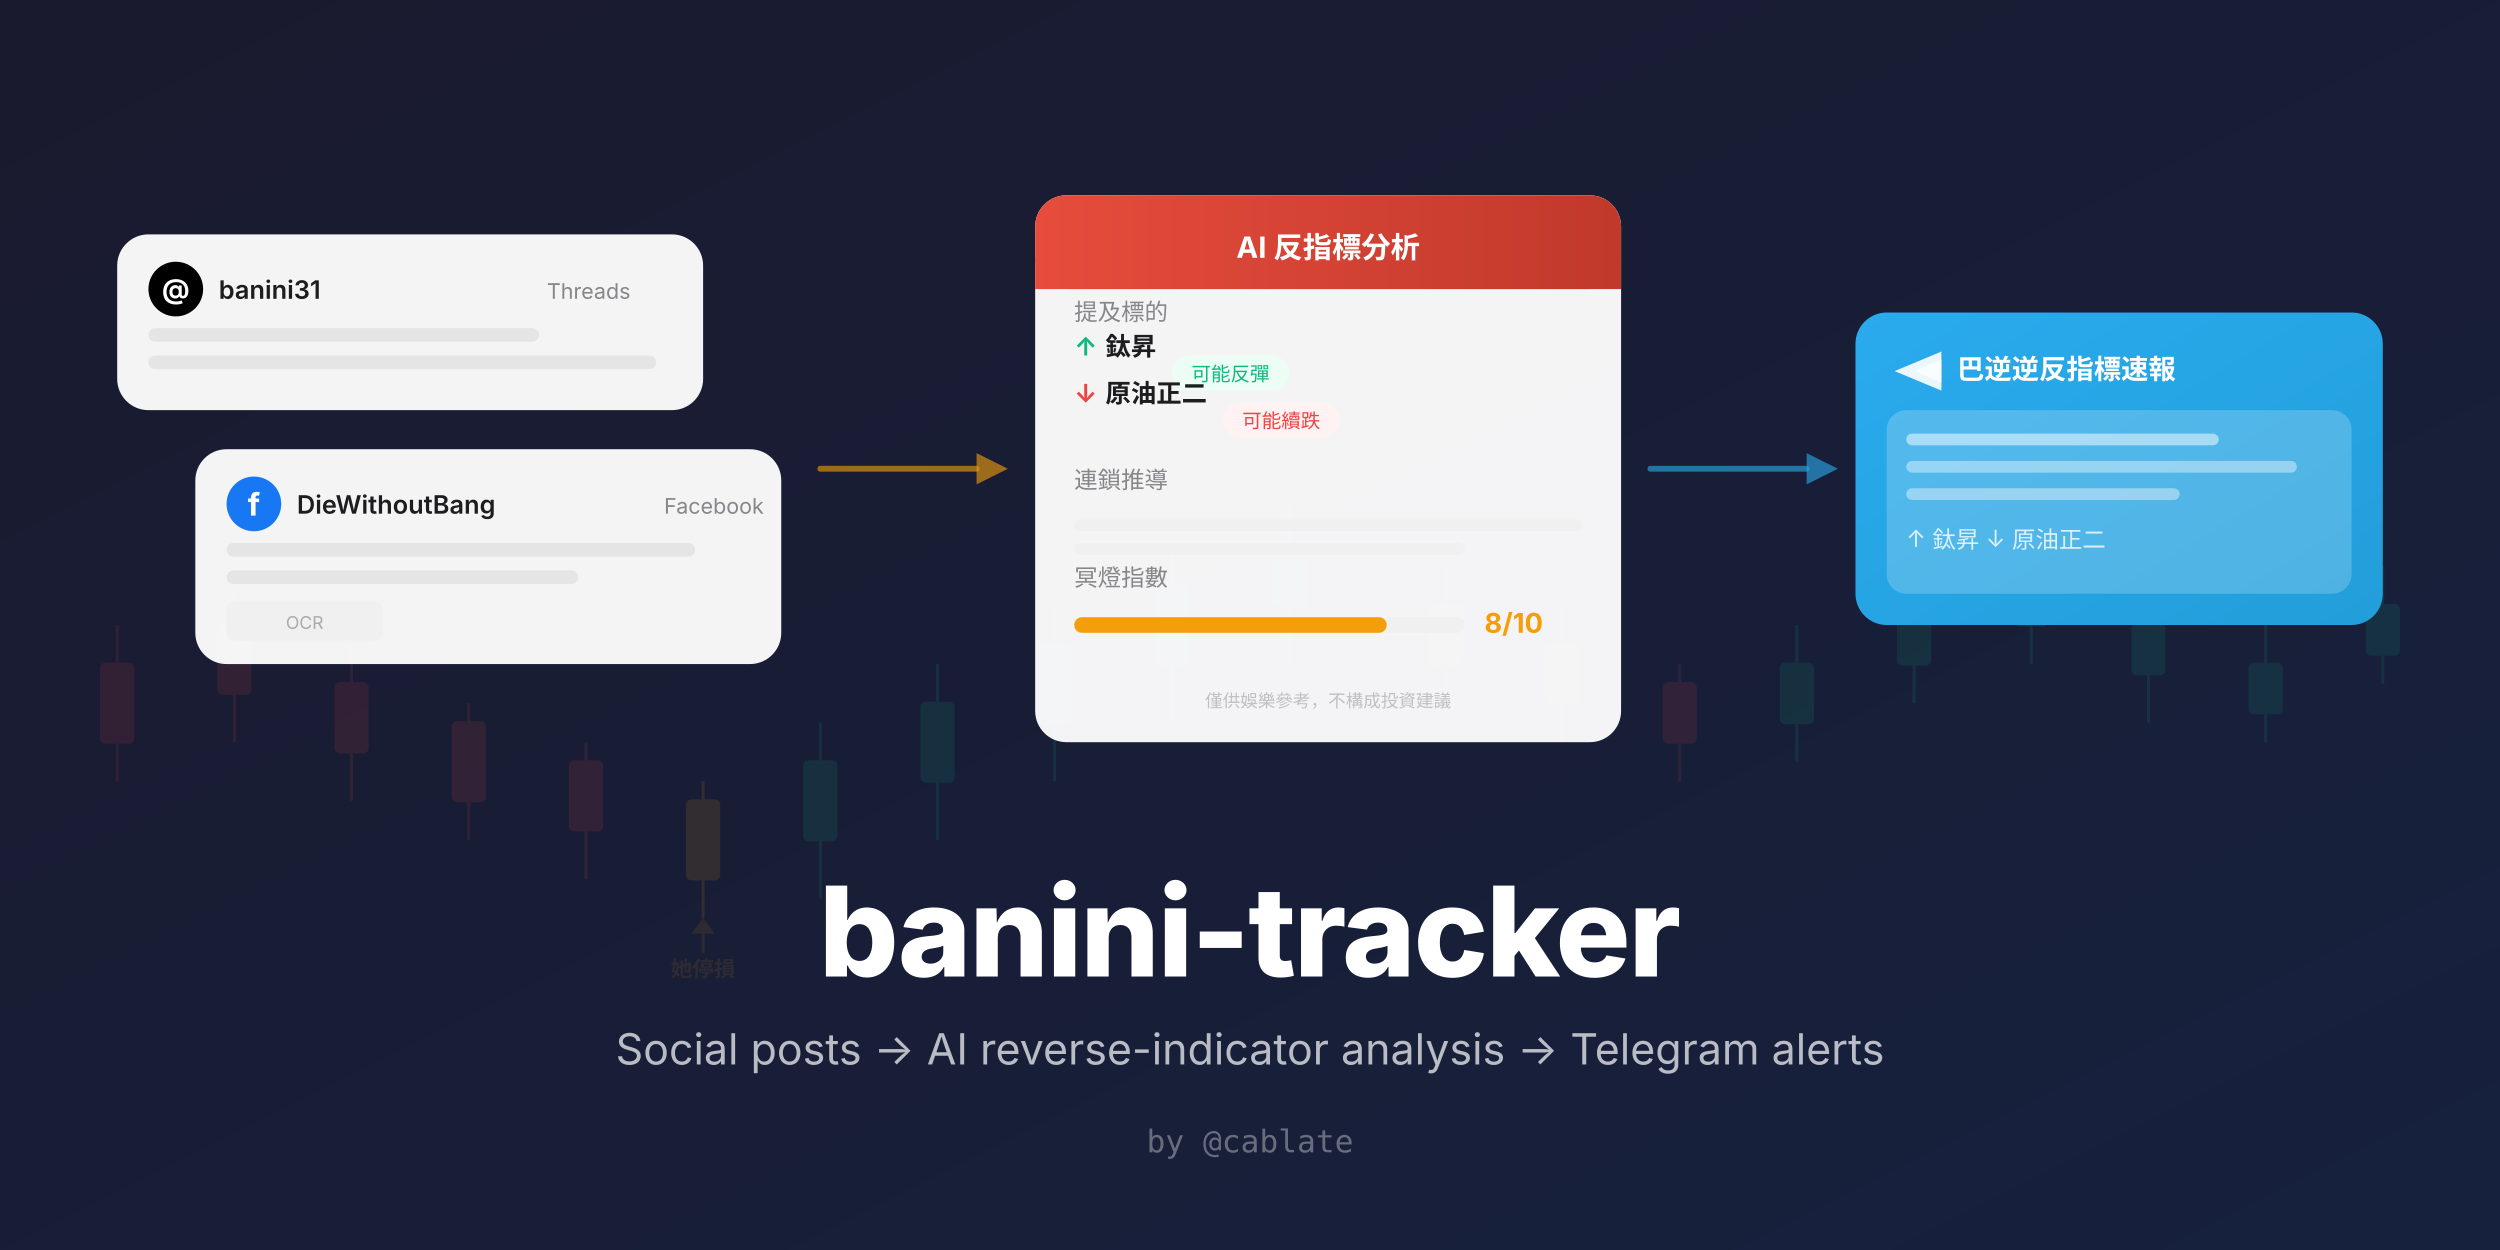
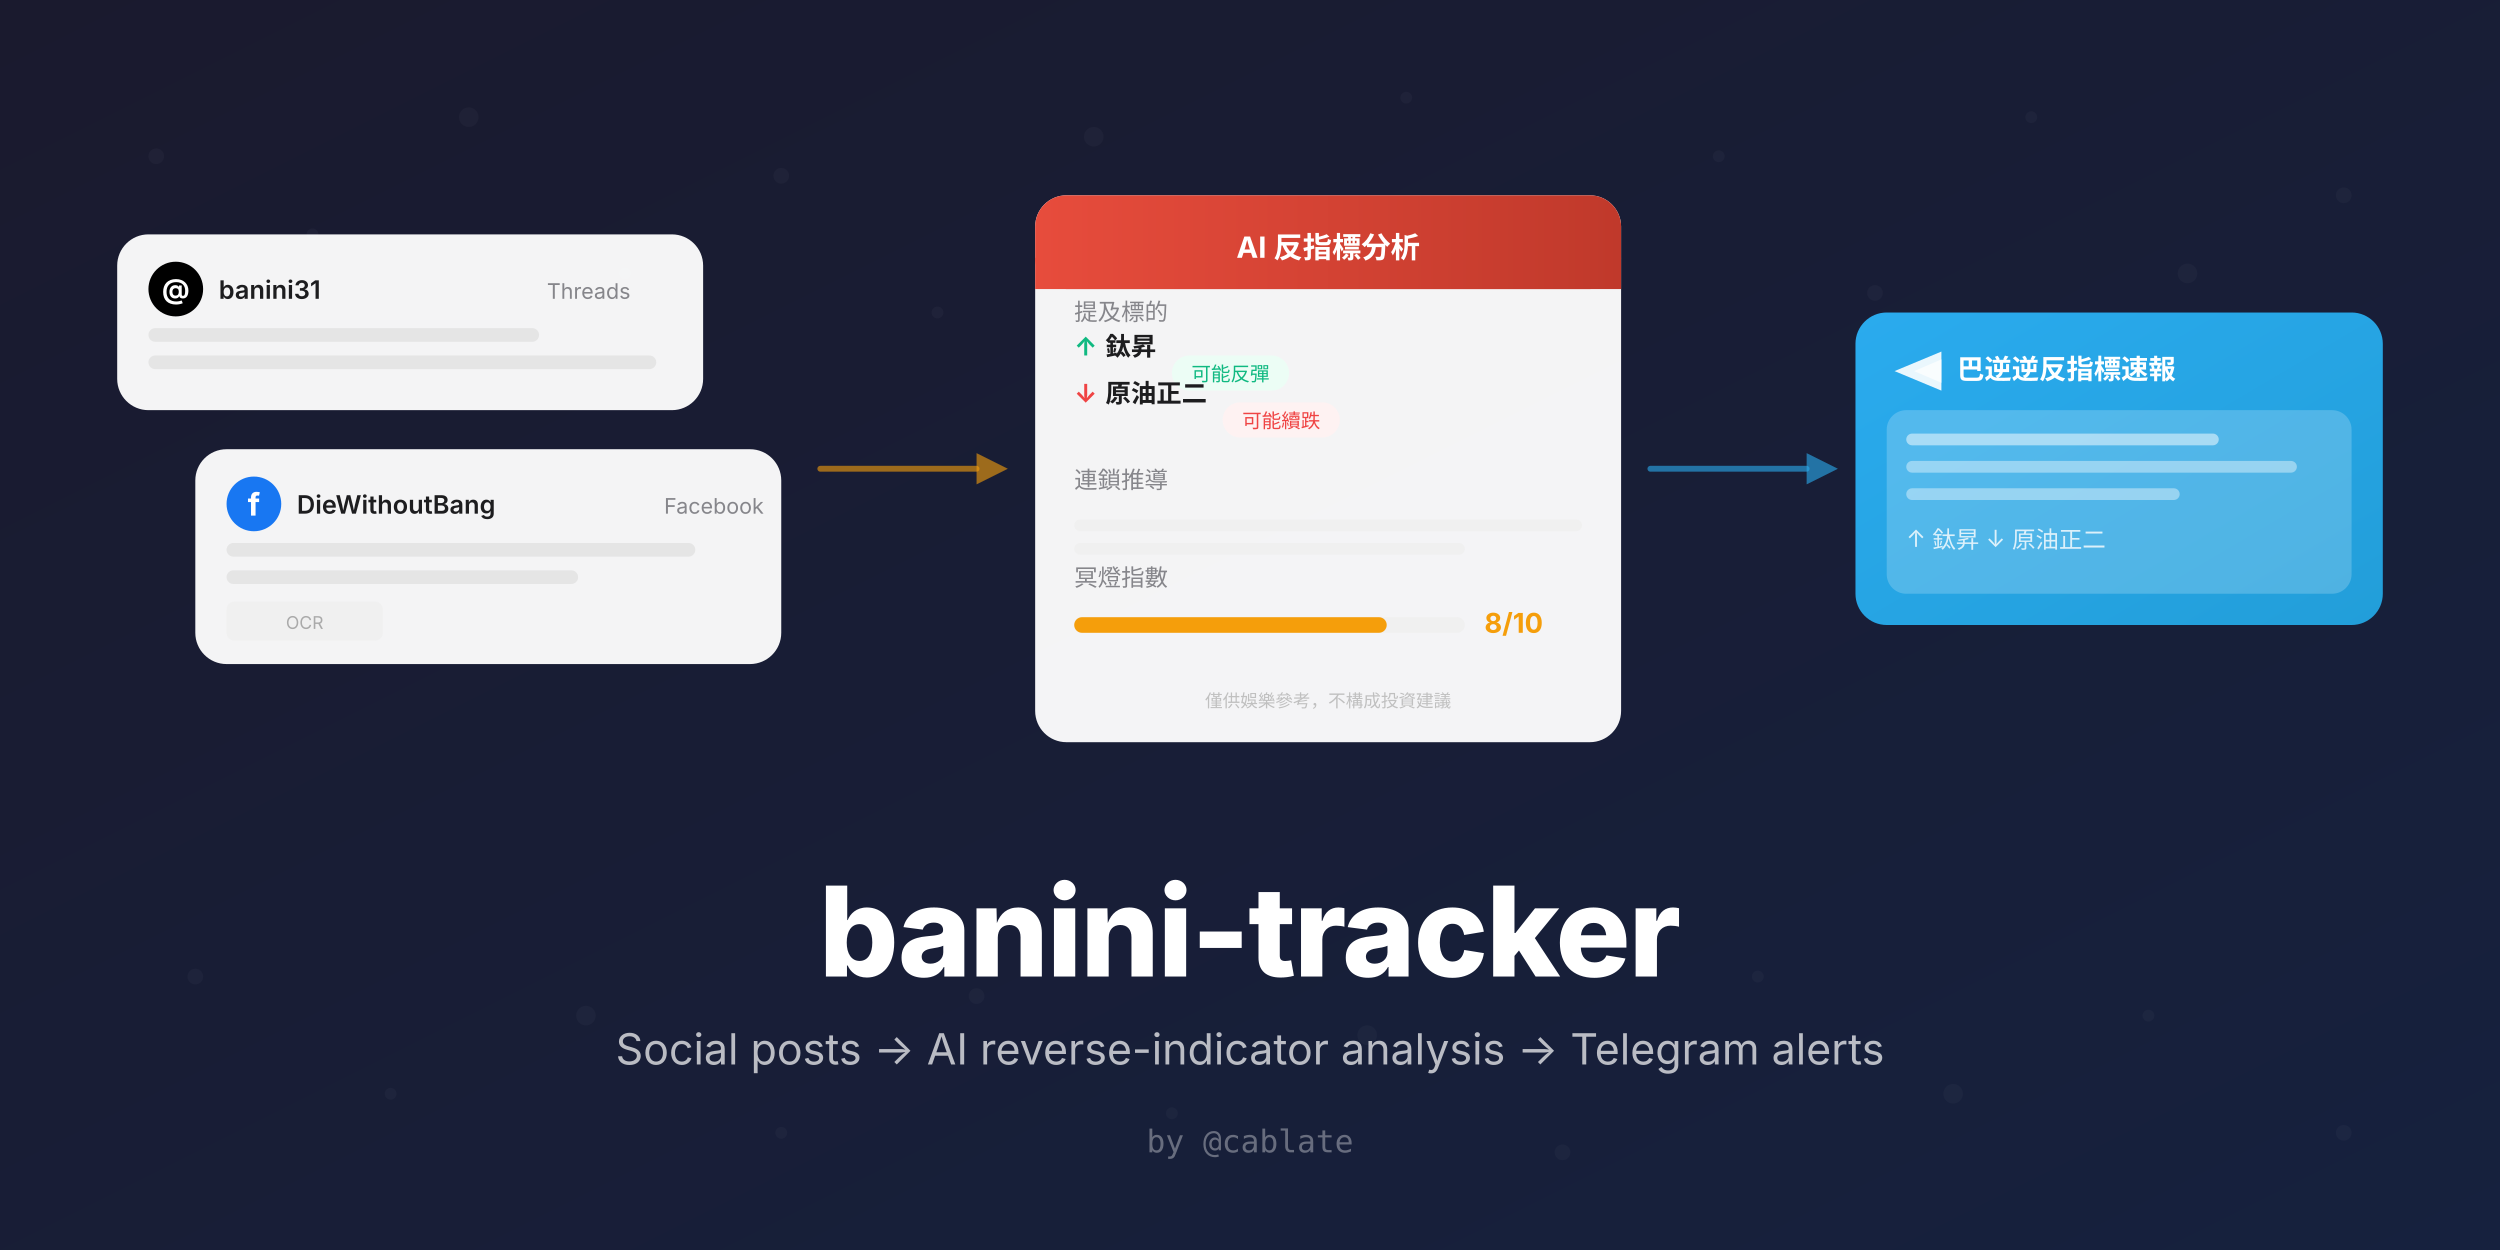
<svg xmlns="http://www.w3.org/2000/svg" viewBox="0 0 1280 640">
  <defs>
    <linearGradient id="bg" x1="0" y1="0" x2="1" y2="1">
      <stop offset="0%" stop-color="#1a1a2e" />
      <stop offset="100%" stop-color="#16213e" />
    </linearGradient>
    <linearGradient id="card-header" x1="0" y1="0" x2="1" y2="0">
      <stop offset="0%" stop-color="#e74c3c" />
      <stop offset="100%" stop-color="#c0392b" />
    </linearGradient>
    <linearGradient id="tg-grad" x1="0" y1="0" x2="1" y2="1">
      <stop offset="0%" stop-color="#2AABEE" />
      <stop offset="100%" stop-color="#229ED9" />
    </linearGradient>
  </defs>
  <rect width="1280" height="640" fill="url(#bg)" />
-   <g opacity="0.12" transform="translate(0, 350)">
-     <g fill="#EF4444" stroke="#EF4444" stroke-width="1.5">
-       <line x1="60" y1="-30" x2="60" y2="50" />
-       <rect x="52" y="-10" width="16" height="40" rx="2" />
-       <line x1="120" y1="-50" x2="120" y2="30" />
-       <rect x="112" y="-30" width="16" height="35" rx="2" />
-       <line x1="180" y1="-20" x2="180" y2="60" />
-       <rect x="172" y="0" width="16" height="35" rx="2" />
-       <line x1="240" y1="10" x2="240" y2="80" />
-       <rect x="232" y="20" width="16" height="40" rx="2" />
-       <line x1="300" y1="30" x2="300" y2="100" />
-       <rect x="292" y="40" width="16" height="35" rx="2" />
-     </g>
-     <g fill="#f59e0b" stroke="#f59e0b" stroke-width="1.5">
-       <line x1="360" y1="50" x2="360" y2="120" />
-       <rect x="352" y="60" width="16" height="40" rx="2" />
-     </g>
-     <g fill="#10B981" stroke="#10B981" stroke-width="1.5">
-       <line x1="420" y1="20" x2="420" y2="110" />
-       <rect x="412" y="40" width="16" height="40" rx="2" />
-       <line x1="480" y1="-10" x2="480" y2="80" />
-       <rect x="472" y="10" width="16" height="40" rx="2" />
-       <line x1="540" y1="-40" x2="540" y2="50" />
-       <rect x="532" y="-20" width="16" height="40" rx="2" />
-       <line x1="600" y1="-70" x2="600" y2="20" />
-       <rect x="592" y="-50" width="16" height="40" rx="2" />
-       <line x1="660" y1="-90" x2="660" y2="-10" />
-       <rect x="652" y="-70" width="16" height="30" rx="2" />
-     </g>
-     <g fill="#EF4444" stroke="#EF4444" stroke-width="1.5">
-       <line x1="740" y1="-60" x2="740" y2="10" />
-       <rect x="732" y="-40" width="16" height="30" rx="2" />
-       <line x1="800" y1="-40" x2="800" y2="30" />
-       <rect x="792" y="-20" width="16" height="30" rx="2" />
-       <line x1="860" y1="-10" x2="860" y2="50" />
-       <rect x="852" y="0" width="16" height="30" rx="2" />
-     </g>
-     <g fill="#10B981" stroke="#10B981" stroke-width="1.5">
-       <line x1="920" y1="-30" x2="920" y2="40" />
-       <rect x="912" y="-10" width="16" height="30" rx="2" />
-       <line x1="980" y1="-60" x2="980" y2="10" />
-       <rect x="972" y="-40" width="16" height="30" rx="2" />
-       <line x1="1040" y1="-80" x2="1040" y2="-10" />
-       <rect x="1032" y="-60" width="16" height="30" rx="2" />
-       <line x1="1100" y1="-50" x2="1100" y2="20" />
-       <rect x="1092" y="-30" width="16" height="25" rx="2" />
-       <line x1="1160" y1="-30" x2="1160" y2="30" />
-       <rect x="1152" y="-10" width="16" height="25" rx="2" />
-       <line x1="1220" y1="-60" x2="1220" y2="0" />
-       <rect x="1212" y="-40" width="16" height="25" rx="2" />
-     </g>
-     <g opacity="0.8">
-       <text x="360" y="150" text-anchor="middle" font-family="-apple-system, sans-serif" font-size="11" fill="#f59e0b" font-weight="600">她停損</text>
-       <line x1="360" y1="138" x2="360" y2="125" stroke="#f59e0b" stroke-width="1.5" marker-end="none" />
-       <polygon points="354,128 360,120 366,128" fill="#f59e0b" />
-     </g>
+   <g fill="#fff" opacity="0.03">
+     <circle cx="80" cy="80" r="4" />
+     <circle cx="160" cy="120" r="3" />
+     <circle cx="240" cy="60" r="5" />
+     <circle cx="320" cy="140" r="3" />
+     <circle cx="400" cy="90" r="4" />
+     <circle cx="480" cy="160" r="3" />
+     <circle cx="560" cy="70" r="5" />
+     <circle cx="640" cy="130" r="4" />
+     <circle cx="720" cy="50" r="3" />
+     <circle cx="800" cy="110" r="5" />
+     <circle cx="880" cy="80" r="3" />
+     <circle cx="960" cy="150" r="4" />
+     <circle cx="1040" cy="60" r="3" />
+     <circle cx="1120" cy="140" r="5" />
+     <circle cx="1200" cy="100" r="4" />
+     <circle cx="100" cy="500" r="4" />
+     <circle cx="200" cy="560" r="3" />
+     <circle cx="300" cy="520" r="5" />
+     <circle cx="400" cy="580" r="3" />
+     <circle cx="500" cy="510" r="4" />
+     <circle cx="600" cy="570" r="3" />
+     <circle cx="700" cy="530" r="5" />
+     <circle cx="800" cy="590" r="4" />
+     <circle cx="900" cy="500" r="3" />
+     <circle cx="1000" cy="560" r="5" />
+     <circle cx="1100" cy="520" r="3" />
+     <circle cx="1200" cy="580" r="4" />
  </g>
  <g transform="translate(60, 120)">
    <rect width="300" height="90" rx="16" fill="#fff" opacity="0.95" />
    <circle cx="30" cy="28" r="14" fill="#000" />
    <text x="30" y="33" text-anchor="middle" font-family="-apple-system, sans-serif" font-size="14" font-weight="700" fill="#fff">@</text>
    <text x="52" y="33" font-family="-apple-system, sans-serif" font-size="13" font-weight="600" fill="#1d1d1f">banini31</text>
    <text x="220" y="33" font-family="-apple-system, sans-serif" font-size="11" fill="#86868b">Threads</text>
    <rect x="16" y="48" width="200" height="7" rx="3.5" fill="#e5e5e5" />
    <rect x="16" y="62" width="260" height="7" rx="3.5" fill="#e5e5e5" />
  </g>
  <g transform="translate(100, 230)">
    <rect width="300" height="110" rx="16" fill="#fff" opacity="0.95" />
    <circle cx="30" cy="28" r="14" fill="#1877F2" />
    <text x="30" y="34" text-anchor="middle" font-family="-apple-system, sans-serif" font-size="16" font-weight="700" fill="#fff">f</text>
    <text x="52" y="33" font-family="-apple-system, sans-serif" font-size="13" font-weight="600" fill="#1d1d1f">DieWithoutBang</text>
    <text x="240" y="33" font-family="-apple-system, sans-serif" font-size="11" fill="#86868b">Facebook</text>
    <rect x="16" y="48" width="240" height="7" rx="3.5" fill="#e5e5e5" />
    <rect x="16" y="62" width="180" height="7" rx="3.5" fill="#e5e5e5" />
    <rect x="16" y="78" width="80" height="20" rx="4" fill="#f0f0f0" />
    <text x="56" y="92" text-anchor="middle" font-family="-apple-system, sans-serif" font-size="9" fill="#aaa">OCR</text>
  </g>
  <g transform="translate(420, 240)">
    <line x1="0" y1="0" x2="80" y2="0" stroke="#f59e0b" stroke-width="3" stroke-linecap="round" opacity="0.6" />
    <polygon points="80,-8 96,0 80,8" fill="#f59e0b" opacity="0.6" />
  </g>
  <g transform="translate(530, 100)">
    <rect width="300" height="280" rx="16" fill="#fff" opacity="0.95" />
    <rect width="300" height="48" rx="16" fill="url(#card-header)" />
    <rect x="0" y="32" width="300" height="16" fill="url(#card-header)" />
    <text x="150" y="32" text-anchor="middle" font-family="-apple-system, sans-serif" font-size="15" font-weight="700" fill="#fff">AI 反指標分析</text>
    <g transform="translate(20, 64)">
      <text font-family="-apple-system, sans-serif" font-size="12" fill="#86868b">提及標的</text>
      <g transform="translate(0, 18)">
        <text font-family="-apple-system, sans-serif" font-size="13" fill="#10B981" font-weight="700">↑</text>
        <text x="16" font-family="-apple-system, sans-serif" font-size="13" fill="#1d1d1f" font-weight="600">鈦昇</text>
        <rect x="50" width="60" height="18" rx="9" fill="#ecfdf5" />
        <text x="80" y="13" text-anchor="middle" font-family="-apple-system, sans-serif" font-size="10" fill="#10B981">可能反彈</text>
      </g>
      <g transform="translate(0, 42)">
        <text font-family="-apple-system, sans-serif" font-size="13" fill="#EF4444" font-weight="700">↓</text>
        <text x="16" font-family="-apple-system, sans-serif" font-size="13" fill="#1d1d1f" font-weight="600">原油正二</text>
        <rect x="76" width="60" height="18" rx="9" fill="#fef2f2" />
        <text x="106" y="13" text-anchor="middle" font-family="-apple-system, sans-serif" font-size="10" fill="#EF4444">可能續跌</text>
      </g>
    </g>
    <g transform="translate(20, 150)">
      <text font-family="-apple-system, sans-serif" font-size="12" fill="#86868b">連鎖推導</text>
      <rect y="16" width="260" height="6" rx="3" fill="#f0f0f0" />
      <rect y="28" width="200" height="6" rx="3" fill="#f0f0f0" />
    </g>
    <g transform="translate(20, 200)">
      <text font-family="-apple-system, sans-serif" font-size="12" fill="#86868b">冥燈指數</text>
      <g transform="translate(0, 16)">
        <rect width="200" height="8" rx="4" fill="#f0f0f0" />
        <rect width="160" height="8" rx="4" fill="#f59e0b" />
      </g>
      <text x="210" y="24" font-family="-apple-system, sans-serif" font-size="14" font-weight="700" fill="#f59e0b">8/10</text>
    </g>
    <text x="150" y="262" text-anchor="middle" font-family="-apple-system, sans-serif" font-size="9" fill="#c0c0c0">僅供娛樂參考，不構成投資建議</text>
  </g>
  <g transform="translate(845, 240)">
    <line x1="0" y1="0" x2="80" y2="0" stroke="#2AABEE" stroke-width="3" stroke-linecap="round" opacity="0.6" />
    <polygon points="80,-8 96,0 80,8" fill="#2AABEE" opacity="0.6" />
  </g>
  <g transform="translate(950, 160)">
    <rect width="270" height="160" rx="16" fill="url(#tg-grad)" />
    <g transform="translate(20, 20)">
      <polygon points="0,10 24,0 24,20" fill="#fff" opacity="0.9" />
      <polygon points="10,10 24,4 24,16" fill="#fff" opacity="0.7" />
    </g>
    <text x="52" y="34" font-family="-apple-system, sans-serif" font-size="14" font-weight="700" fill="#fff">巴逆逆反指標速報</text>
    <rect x="16" y="50" width="238" height="94" rx="10" fill="#fff" opacity="0.2" />
    <rect x="26" y="62" width="160" height="6" rx="3" fill="#fff" opacity="0.5" />
    <rect x="26" y="76" width="200" height="6" rx="3" fill="#fff" opacity="0.4" />
    <rect x="26" y="90" width="140" height="6" rx="3" fill="#fff" opacity="0.4" />
    <text x="26" y="120" font-family="-apple-system, sans-serif" font-size="12" fill="#fff" opacity="0.8">↑ 鈦昇  ↓ 原油正二</text>
  </g>
  <text x="640" y="500" text-anchor="middle" font-family="-apple-system, 'Helvetica Neue', sans-serif" font-weight="800" font-size="64" fill="#fff" letter-spacing="-1">
    banini-tracker
  </text>
  <text x="640" y="545" text-anchor="middle" font-family="-apple-system, sans-serif" font-size="22" fill="#fff" opacity="0.7">
    Social posts → AI reverse-indicator analysis → Telegram alerts
  </text>
  <text x="640" y="590" text-anchor="middle" font-family="ui-monospace, monospace" font-size="16" fill="#fff" opacity="0.35">
    by @cablate
  </text>
</svg>
